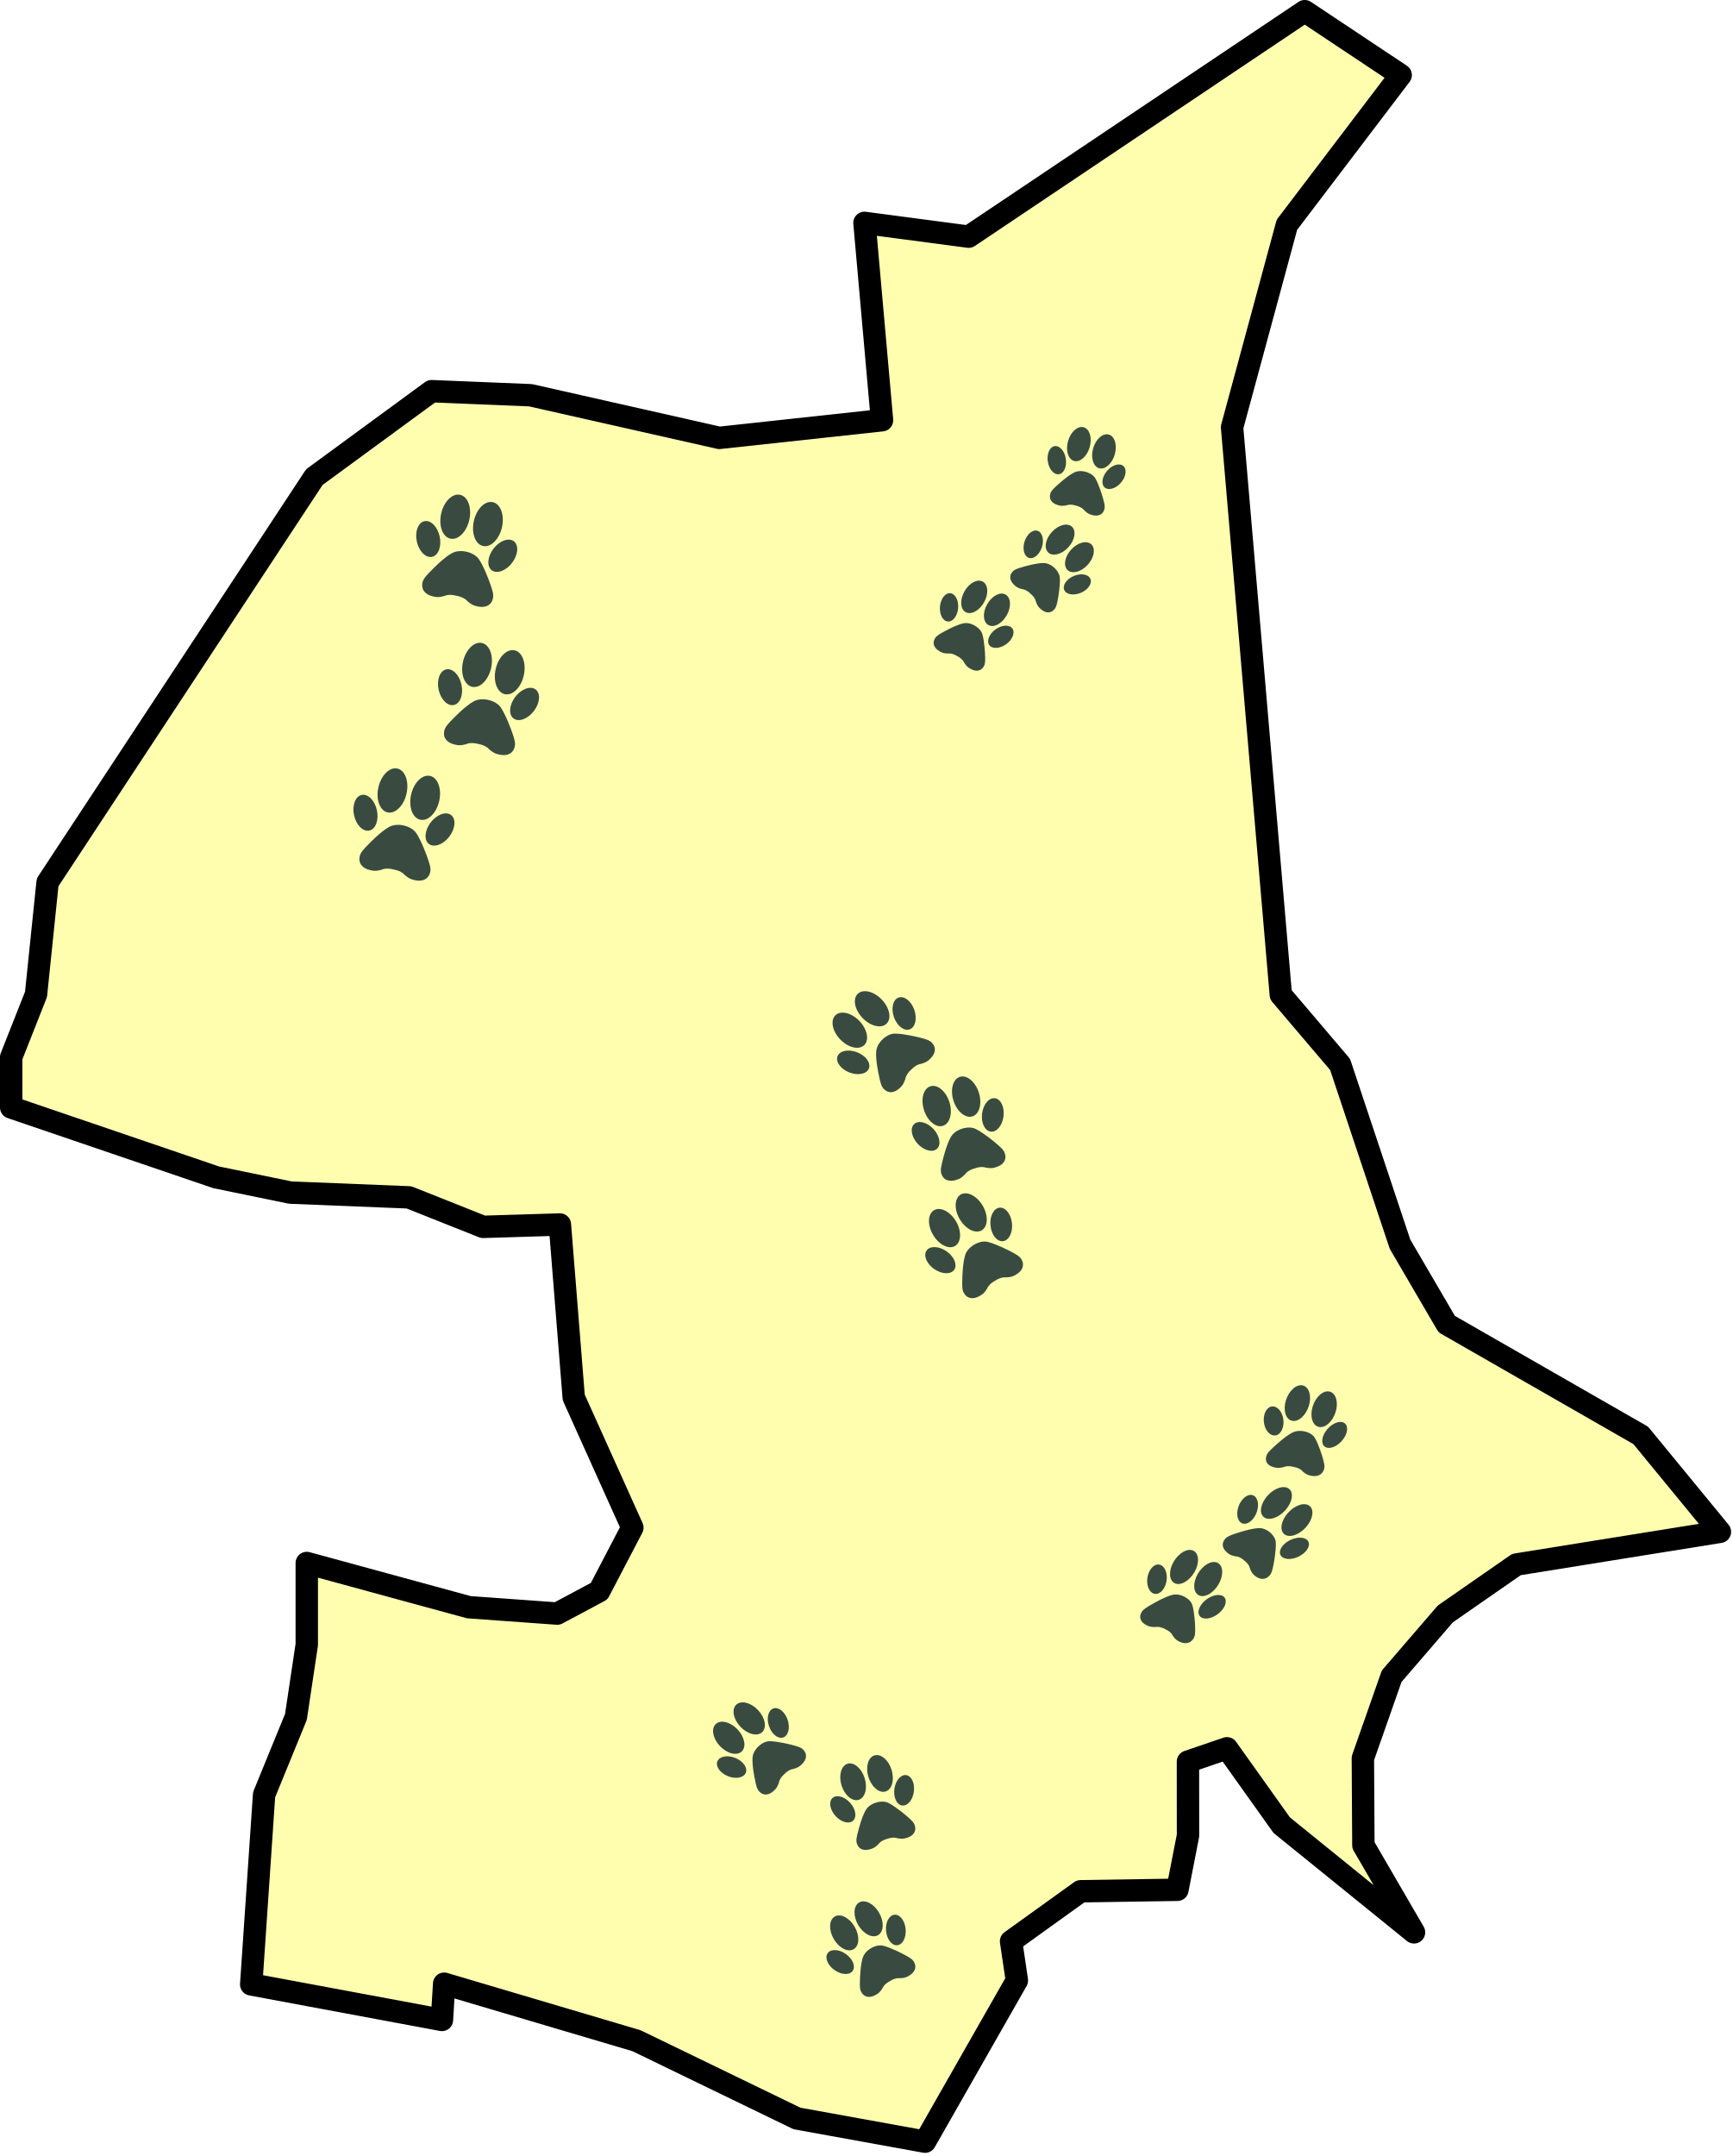
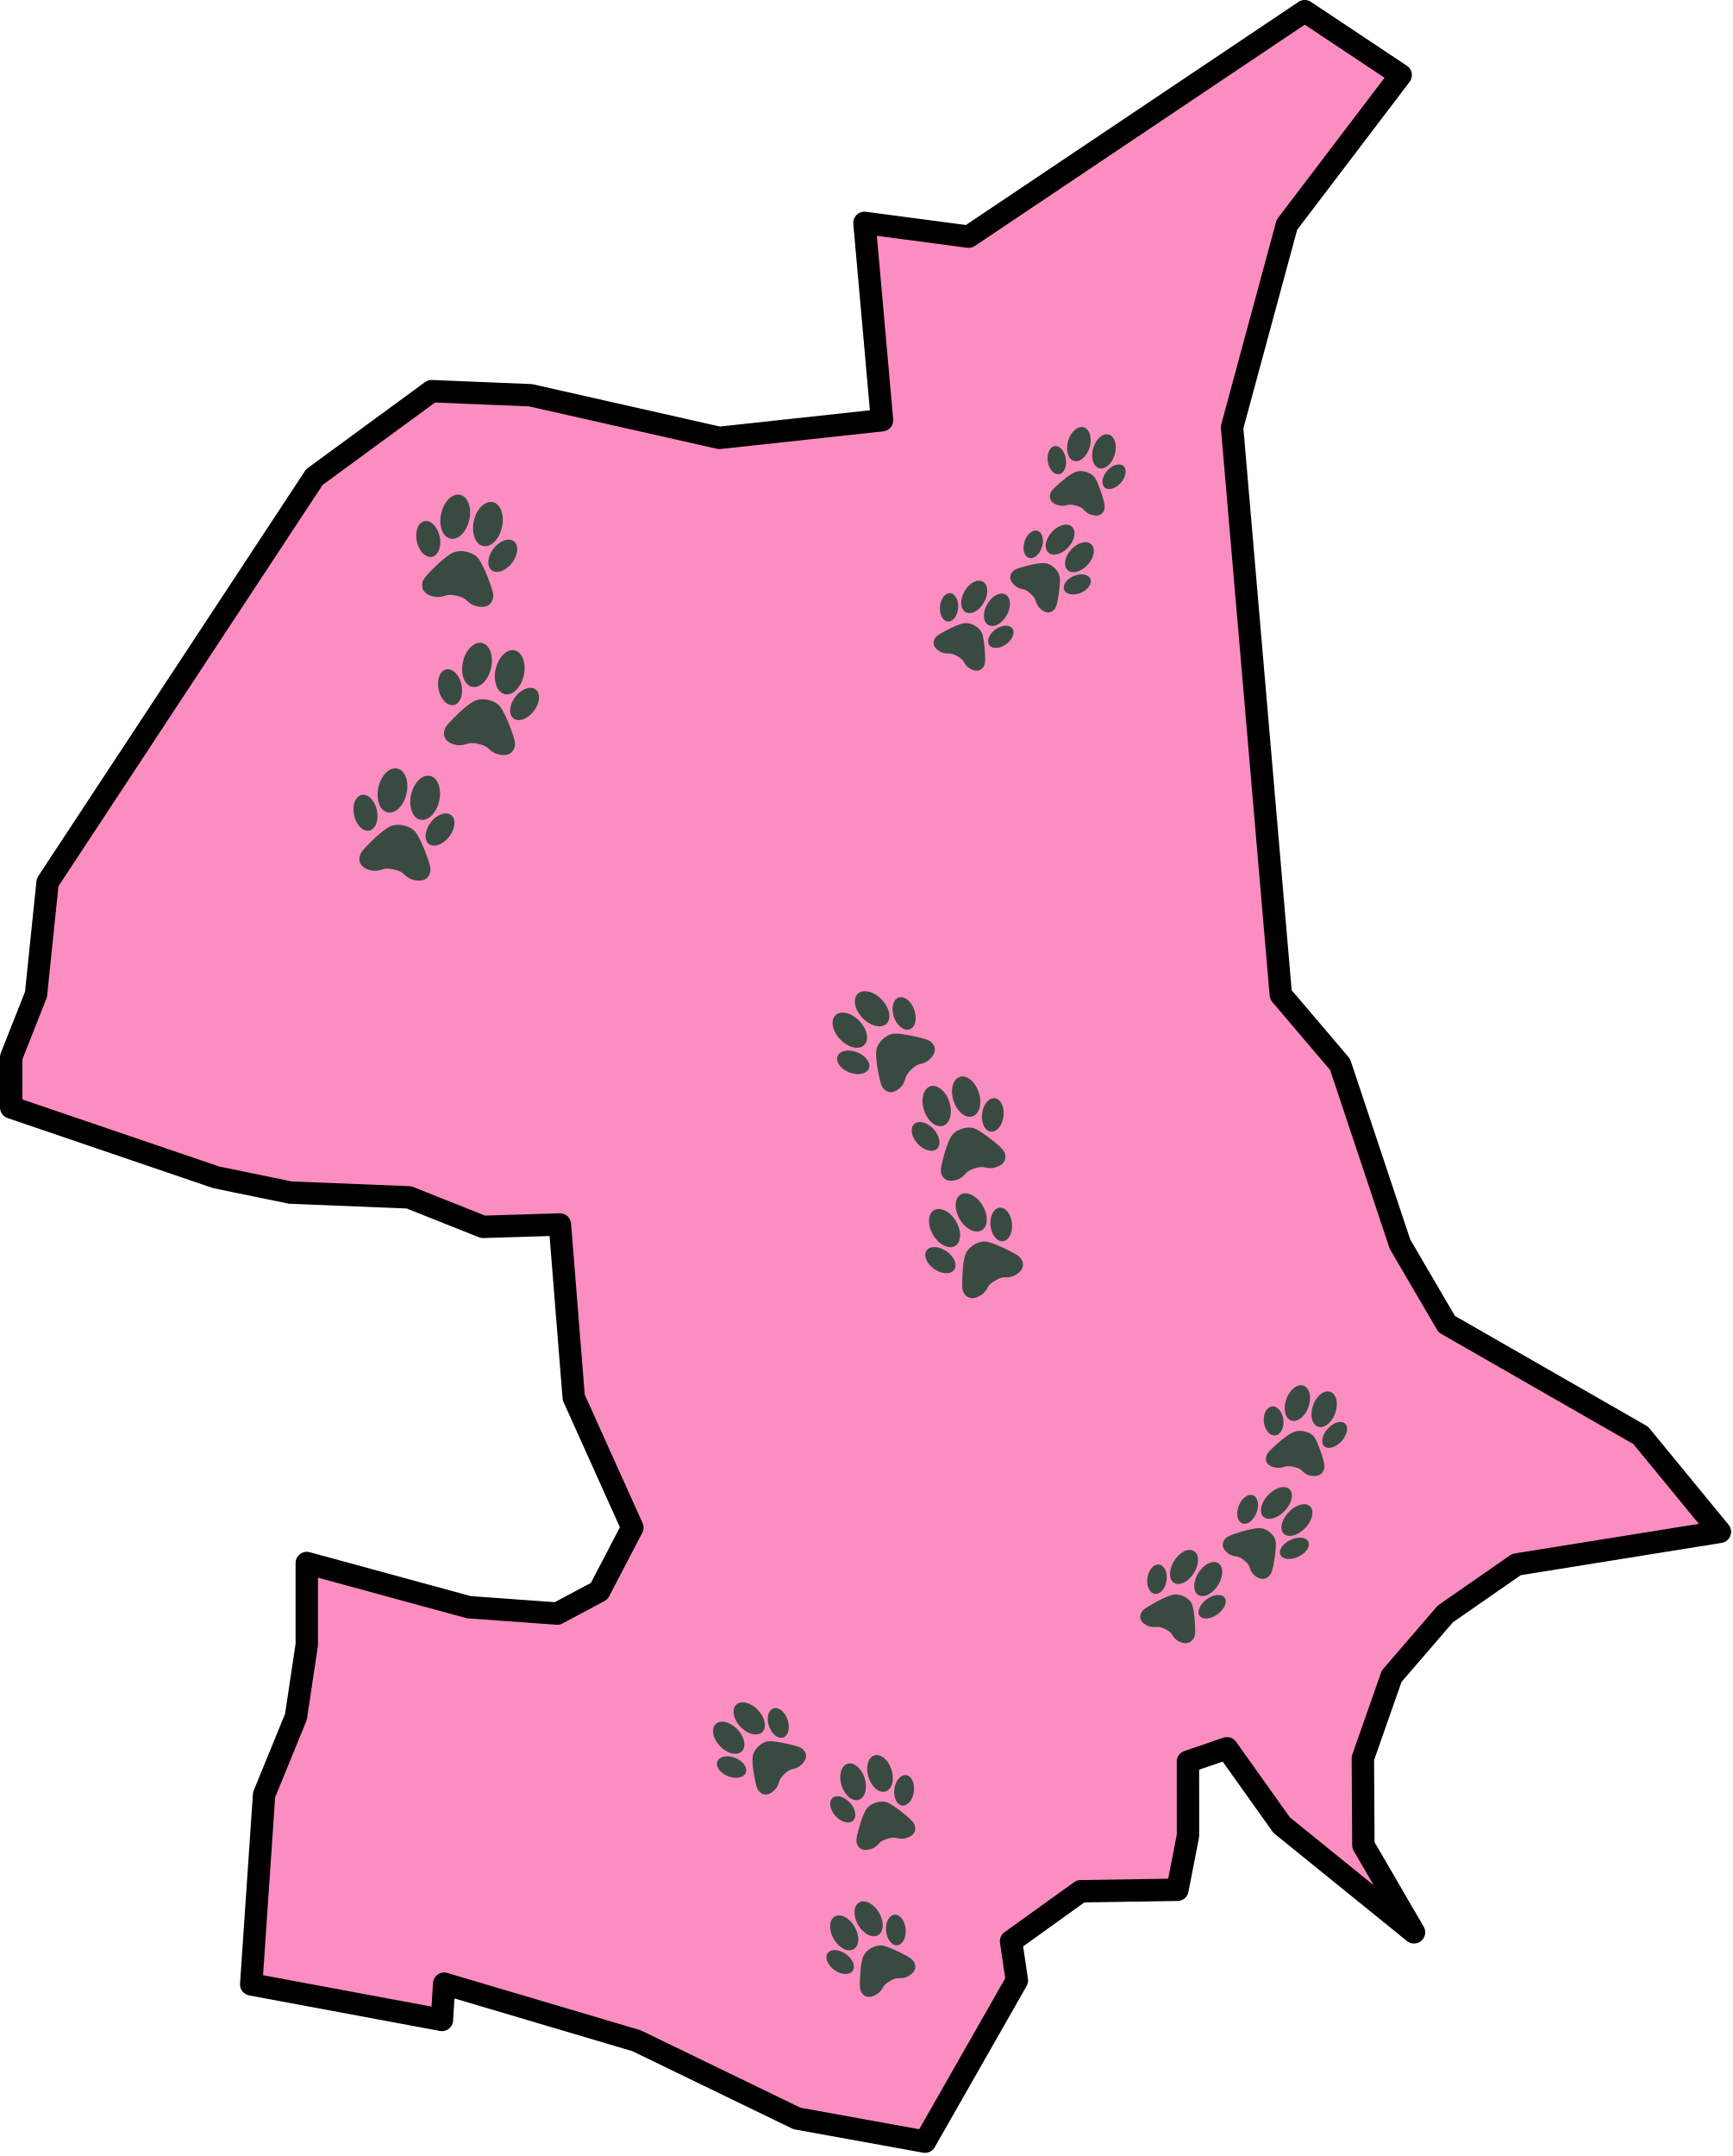
<svg xmlns="http://www.w3.org/2000/svg" width="100%" height="100%" viewBox="0 0 516 642" version="1.1" xml:space="preserve" style="fill-rule:evenodd;clip-rule:evenodd;stroke-linecap:round;stroke-linejoin:round;stroke-miterlimit:1.5;">
  <g transform="matrix(1,0,0,1,-116.805,-34.6122)">
    <g transform="matrix(1,0,0,1,1.26378,1.18906)">
-       <path d="M118.875,363.195L118.875,348.225L126.27,329.516L129.713,296.172L209.174,175.484L244.085,149.907L273.577,151.116L329.791,163.808L378.244,158.556L373.019,99.792L404.045,103.893L504.15,36.756L532.732,55.775L498.841,100.361L482.509,160.654L497.028,329.625L514.688,350.394L532.525,403.9L546.444,427.711L604.222,460.841L627.809,489.558L567.221,499.292L546.027,514.009L530.038,532.565L521.468,556.982L521.62,582.881L536.701,608.82L497.29,576.904L480.987,554.022L469.368,557.994L469.385,580.012L466.233,596.15L437.413,596.591L416.685,611.487L418.412,623.16L391.057,671.154L352.908,664.242L305.108,641.088L247.833,624.123L247.17,634.907L190.362,624.325L194.199,567.854L203.685,544.664L206.911,523.155L206.911,498.842L255.179,512.004L281.504,513.903L294.004,507.232L303.885,488.314L286.422,449.535L282.302,398.049L259.421,398.748L237.362,389.971L202.02,388.544L179.933,384L118.875,363.195Z" style="fill:rgb(255,254,175);stroke:black;stroke-width:6.67px;" />
+       <path d="M118.875,363.195L118.875,348.225L126.27,329.516L129.713,296.172L209.174,175.484L244.085,149.907L273.577,151.116L329.791,163.808L378.244,158.556L373.019,99.792L404.045,103.893L504.15,36.756L532.732,55.775L498.841,100.361L482.509,160.654L497.028,329.625L514.688,350.394L532.525,403.9L546.444,427.711L604.222,460.841L627.809,489.558L567.221,499.292L546.027,514.009L530.038,532.565L521.468,556.982L521.62,582.881L536.701,608.82L497.29,576.904L480.987,554.022L469.368,557.994L469.385,580.012L466.233,596.15L437.413,596.591L416.685,611.487L418.412,623.16L391.057,671.154L352.908,664.242L305.108,641.088L247.833,624.123L247.17,634.907L190.362,624.325L194.199,567.854L203.685,544.664L206.911,523.155L206.911,498.842L255.179,512.004L281.504,513.903L294.004,507.232L303.885,488.314L286.422,449.535L282.302,398.049L259.421,398.748L237.362,389.971L202.02,388.544L179.933,384L118.875,363.195Z" style="fill:#fc8dc1;stroke:black;stroke-width:6.67px;" />
    </g>
    <g id="dog-paw-svgrepo-com.svg" transform="matrix(0.031156,-0.018284,0.018284,0.031156,406.293,405.11)">
      <g transform="matrix(1,0,0,1,-400,-400)">
        <clipPath id="_clip1">
          <rect x="0" y="0" width="800" height="800" />
        </clipPath>
        <g clip-path="url(#_clip1)">
          <g>
            <path d="M639.505,603.501C673.151,656.475 689.007,684.6 689.007,713.938C689.007,771.875 645.976,799.967 588.005,799.967C562.452,799.967 545.957,799.934 504.269,778.247C504.269,778.247 477.258,753.529 414.046,756.068C350.245,753.545 323.217,778.558 323.217,778.558C281.529,800.229 265.624,800 240.103,800C182.133,800 139.069,771.94 139.069,713.97C139.069,684.633 154.975,656.541 188.603,603.534C188.603,603.534 252.176,497.963 307.263,448.297C347.067,412.457 405.102,412.588 405.102,412.588L423.006,412.588L423.006,412.572C423.006,412.572 483.581,412.424 520.895,448.297C574.279,499.765 639.505,603.518 639.505,603.501ZM272.422,341.989C333.029,341.989 382.154,265.427 382.154,170.994C382.154,76.562 333.029,0 272.422,0C211.814,0 162.69,76.562 162.69,170.994C162.69,265.427 211.814,341.989 272.422,341.989ZM167.26,507.594C211.929,486.971 222.118,413.85 189.996,344.266C157.874,274.682 95.628,234.976 50.959,255.583C6.29,276.189 -3.882,349.327 28.223,418.911C60.345,488.495 122.591,528.184 167.26,507.594ZM527.546,341.989C588.153,341.989 637.294,265.427 637.294,170.994C637.294,76.562 588.153,0 527.546,0C466.938,0 417.814,76.562 417.814,170.994C417.814,265.427 466.938,341.989 527.546,341.989ZM749.024,255.566C704.339,234.943 642.11,274.649 609.988,344.249C577.866,413.85 588.055,486.971 632.74,507.594C677.426,528.201 739.655,488.495 771.777,418.911C803.899,349.327 793.71,276.189 749.024,255.566Z" style="fill:rgb(57,75,65);fill-rule:nonzero;" />
          </g>
        </g>
      </g>
    </g>
    <g id="dog-paw-svgrepo-com.svg1" transform="matrix(0.0282316,0.0141,-0.0163517,0.0282655,469.319,509.484)">
      <g transform="matrix(1,0,0,1,-400,-400)">
        <clipPath id="_clip2">
          <rect x="0" y="0" width="800" height="800" />
        </clipPath>
        <g clip-path="url(#_clip2)">
          <g>
            <path d="M639.505,603.501C673.151,656.475 689.007,684.6 689.007,713.938C689.007,771.875 645.976,799.967 588.005,799.967C562.452,799.967 545.957,799.934 504.269,778.247C504.269,778.247 477.258,753.529 414.046,756.068C350.245,753.545 323.217,778.558 323.217,778.558C281.529,800.229 265.624,800 240.103,800C182.133,800 139.069,771.94 139.069,713.97C139.069,684.633 154.975,656.541 188.603,603.534C188.603,603.534 252.176,497.963 307.263,448.297C347.067,412.457 405.102,412.588 405.102,412.588L423.006,412.588L423.006,412.572C423.006,412.572 483.581,412.424 520.895,448.297C574.279,499.765 639.505,603.518 639.505,603.501ZM272.422,341.989C333.029,341.989 382.154,265.427 382.154,170.994C382.154,76.562 333.029,0 272.422,0C211.814,0 162.69,76.562 162.69,170.994C162.69,265.427 211.814,341.989 272.422,341.989ZM167.26,507.594C211.929,486.971 222.118,413.85 189.996,344.266C157.874,274.682 95.628,234.976 50.959,255.583C6.29,276.189 -3.882,349.327 28.223,418.911C60.345,488.495 122.591,528.184 167.26,507.594ZM527.546,341.989C588.153,341.989 637.294,265.427 637.294,170.994C637.294,76.562 588.153,0 527.546,0C466.938,0 417.814,76.562 417.814,170.994C417.814,265.427 466.938,341.989 527.546,341.989ZM749.024,255.566C704.339,234.943 642.11,274.649 609.988,344.249C577.866,413.85 588.055,486.971 632.74,507.594C677.426,528.201 739.655,488.495 771.777,418.911C803.899,349.327 793.71,276.189 749.024,255.566Z" style="fill:rgb(57,75,65);fill-rule:nonzero;" />
          </g>
        </g>
      </g>
    </g>
    <g id="dog-paw-svgrepo-com.svg2" transform="matrix(0.0285042,-0.0164039,0.0164039,0.0285042,375.641,614.606)">
      <g transform="matrix(1,0,0,1,-400,-400)">
        <clipPath id="_clip3">
          <rect x="0" y="0" width="800" height="800" />
        </clipPath>
        <g clip-path="url(#_clip3)">
          <g>
            <path d="M639.505,603.501C673.151,656.475 689.007,684.6 689.007,713.938C689.007,771.875 645.976,799.967 588.005,799.967C562.452,799.967 545.957,799.934 504.269,778.247C504.269,778.247 477.258,753.529 414.046,756.068C350.245,753.545 323.217,778.558 323.217,778.558C281.529,800.229 265.624,800 240.103,800C182.133,800 139.069,771.94 139.069,713.97C139.069,684.633 154.975,656.541 188.603,603.534C188.603,603.534 252.176,497.963 307.263,448.297C347.067,412.457 405.102,412.588 405.102,412.588L423.006,412.588L423.006,412.572C423.006,412.572 483.581,412.424 520.895,448.297C574.279,499.765 639.505,603.518 639.505,603.501ZM272.422,341.989C333.029,341.989 382.154,265.427 382.154,170.994C382.154,76.562 333.029,0 272.422,0C211.814,0 162.69,76.562 162.69,170.994C162.69,265.427 211.814,341.989 272.422,341.989ZM167.26,507.594C211.929,486.971 222.118,413.85 189.996,344.266C157.874,274.682 95.628,234.976 50.959,255.583C6.29,276.189 -3.882,349.327 28.223,418.911C60.345,488.495 122.591,528.184 167.26,507.594ZM527.546,341.989C588.153,341.989 637.294,265.427 637.294,170.994C637.294,76.562 588.153,0 527.546,0C466.938,0 417.814,76.562 417.814,170.994C417.814,265.427 466.938,341.989 527.546,341.989ZM749.024,255.566C704.339,234.943 642.11,274.649 609.988,344.249C577.866,413.85 588.055,486.971 632.74,507.594C677.426,528.201 739.655,488.495 771.777,418.911C803.899,349.327 793.71,276.189 749.024,255.566Z" style="fill:rgb(57,75,65);fill-rule:nonzero;" />
          </g>
        </g>
      </g>
    </g>
    <g id="dog-paw-svgrepo-com.svg3" transform="matrix(0.0265139,0.0150579,-0.0150579,0.0265139,406.91,220.34)">
      <g transform="matrix(1,0,0,1,-400,-400)">
        <clipPath id="_clip4">
          <rect x="0" y="0" width="800" height="800" />
        </clipPath>
        <g clip-path="url(#_clip4)">
          <g>
            <path d="M639.505,603.501C673.151,656.475 689.007,684.6 689.007,713.938C689.007,771.875 645.976,799.967 588.005,799.967C562.452,799.967 545.957,799.934 504.269,778.247C504.269,778.247 477.258,753.529 414.046,756.068C350.245,753.545 323.217,778.558 323.217,778.558C281.529,800.229 265.624,800 240.103,800C182.133,800 139.069,771.94 139.069,713.97C139.069,684.633 154.975,656.541 188.603,603.534C188.603,603.534 252.176,497.963 307.263,448.297C347.067,412.457 405.102,412.588 405.102,412.588L423.006,412.588L423.006,412.572C423.006,412.572 483.581,412.424 520.895,448.297C574.279,499.765 639.505,603.518 639.505,603.501ZM272.422,341.989C333.029,341.989 382.154,265.427 382.154,170.994C382.154,76.562 333.029,0 272.422,0C211.814,0 162.69,76.562 162.69,170.994C162.69,265.427 211.814,341.989 272.422,341.989ZM167.26,507.594C211.929,486.971 222.118,413.85 189.996,344.266C157.874,274.682 95.628,234.976 50.959,255.583C6.29,276.189 -3.882,349.327 28.223,418.911C60.345,488.495 122.591,528.184 167.26,507.594ZM527.546,341.989C588.153,341.989 637.294,265.427 637.294,170.994C637.294,76.562 588.153,0 527.546,0C466.938,0 417.814,76.562 417.814,170.994C417.814,265.427 466.938,341.989 527.546,341.989ZM749.024,255.566C704.339,234.943 642.11,274.649 609.988,344.249C577.866,413.85 588.055,486.971 632.74,507.594C677.426,528.201 739.655,488.495 771.777,418.911C803.899,349.327 793.71,276.189 749.024,255.566Z" style="fill:rgb(57,75,65);fill-rule:nonzero;" />
          </g>
        </g>
      </g>
    </g>
    <g id="dog-paw-svgrepo-com.svg4" transform="matrix(0.0381564,0.00858033,-0.00858033,0.0381564,261.793,242.436)">
      <g transform="matrix(1,0,0,1,-400,-400)">
        <clipPath id="_clip5">
          <rect x="0" y="0" width="800" height="800" />
        </clipPath>
        <g clip-path="url(#_clip5)">
          <g>
            <path d="M639.505,603.501C673.151,656.475 689.007,684.6 689.007,713.938C689.007,771.875 645.976,799.967 588.005,799.967C562.452,799.967 545.957,799.934 504.269,778.247C504.269,778.247 477.258,753.529 414.046,756.068C350.245,753.545 323.217,778.558 323.217,778.558C281.529,800.229 265.624,800 240.103,800C182.133,800 139.069,771.94 139.069,713.97C139.069,684.633 154.975,656.541 188.603,603.534C188.603,603.534 252.176,497.963 307.263,448.297C347.067,412.457 405.102,412.588 405.102,412.588L423.006,412.588L423.006,412.572C423.006,412.572 483.581,412.424 520.895,448.297C574.279,499.765 639.505,603.518 639.505,603.501ZM272.422,341.989C333.029,341.989 382.154,265.427 382.154,170.994C382.154,76.562 333.029,0 272.422,0C211.814,0 162.69,76.562 162.69,170.994C162.69,265.427 211.814,341.989 272.422,341.989ZM167.26,507.594C211.929,486.971 222.118,413.85 189.996,344.266C157.874,274.682 95.628,234.976 50.959,255.583C6.29,276.189 -3.882,349.327 28.223,418.911C60.345,488.495 122.591,528.184 167.26,507.594ZM527.546,341.989C588.153,341.989 637.294,265.427 637.294,170.994C637.294,76.562 588.153,0 527.546,0C466.938,0 417.814,76.562 417.814,170.994C417.814,265.427 466.938,341.989 527.546,341.989ZM749.024,255.566C704.339,234.943 642.11,274.649 609.988,344.249C577.866,413.85 588.055,486.971 632.74,507.594C677.426,528.201 739.655,488.495 771.777,418.911C803.899,349.327 793.71,276.189 749.024,255.566Z" style="fill:rgb(57,75,65);fill-rule:nonzero;" />
          </g>
        </g>
      </g>
    </g>
    <g id="dog-paw-svgrepo-com.svg5" transform="matrix(0.0381564,0.00858033,-0.00858033,0.0381564,255.299,198.312)">
      <g transform="matrix(1,0,0,1,-400,-400)">
        <clipPath id="_clip6">
          <rect x="0" y="0" width="800" height="800" />
        </clipPath>
        <g clip-path="url(#_clip6)">
          <g>
            <path d="M639.505,603.501C673.151,656.475 689.007,684.6 689.007,713.938C689.007,771.875 645.976,799.967 588.005,799.967C562.452,799.967 545.957,799.934 504.269,778.247C504.269,778.247 477.258,753.529 414.046,756.068C350.245,753.545 323.217,778.558 323.217,778.558C281.529,800.229 265.624,800 240.103,800C182.133,800 139.069,771.94 139.069,713.97C139.069,684.633 154.975,656.541 188.603,603.534C188.603,603.534 252.176,497.963 307.263,448.297C347.067,412.457 405.102,412.588 405.102,412.588L423.006,412.588L423.006,412.572C423.006,412.572 483.581,412.424 520.895,448.297C574.279,499.765 639.505,603.518 639.505,603.501ZM272.422,341.989C333.029,341.989 382.154,265.427 382.154,170.994C382.154,76.562 333.029,0 272.422,0C211.814,0 162.69,76.562 162.69,170.994C162.69,265.427 211.814,341.989 272.422,341.989ZM167.26,507.594C211.929,486.971 222.118,413.85 189.996,344.266C157.874,274.682 95.628,234.976 50.959,255.583C6.29,276.189 -3.882,349.327 28.223,418.911C60.345,488.495 122.591,528.184 167.26,507.594ZM527.546,341.989C588.153,341.989 637.294,265.427 637.294,170.994C637.294,76.562 588.153,0 527.546,0C466.938,0 417.814,76.562 417.814,170.994C417.814,265.427 466.938,341.989 527.546,341.989ZM749.024,255.566C704.339,234.943 642.11,274.649 609.988,344.249C577.866,413.85 588.055,486.971 632.74,507.594C677.426,528.201 739.655,488.495 771.777,418.911C803.899,349.327 793.71,276.189 749.024,255.566Z" style="fill:rgb(57,75,65);fill-rule:nonzero;" />
          </g>
        </g>
      </g>
    </g>
    <g id="dog-paw-svgrepo-com.svg6" transform="matrix(0.0381564,0.00858033,-0.00858033,0.0381564,236.604,279.825)">
      <g transform="matrix(1,0,0,1,-400,-400)">
        <clipPath id="_clip7">
          <rect x="0" y="0" width="800" height="800" />
        </clipPath>
        <g clip-path="url(#_clip7)">
          <g>
            <path d="M639.505,603.501C673.151,656.475 689.007,684.6 689.007,713.938C689.007,771.875 645.976,799.967 588.005,799.967C562.452,799.967 545.957,799.934 504.269,778.247C504.269,778.247 477.258,753.529 414.046,756.068C350.245,753.545 323.217,778.558 323.217,778.558C281.529,800.229 265.624,800 240.103,800C182.133,800 139.069,771.94 139.069,713.97C139.069,684.633 154.975,656.541 188.603,603.534C188.603,603.534 252.176,497.963 307.263,448.297C347.067,412.457 405.102,412.588 405.102,412.588L423.006,412.588L423.006,412.572C423.006,412.572 483.581,412.424 520.895,448.297C574.279,499.765 639.505,603.518 639.505,603.501ZM272.422,341.989C333.029,341.989 382.154,265.427 382.154,170.994C382.154,76.562 333.029,0 272.422,0C211.814,0 162.69,76.562 162.69,170.994C162.69,265.427 211.814,341.989 272.422,341.989ZM167.26,507.594C211.929,486.971 222.118,413.85 189.996,344.266C157.874,274.682 95.628,234.976 50.959,255.583C6.29,276.189 -3.882,349.327 28.223,418.911C60.345,488.495 122.591,528.184 167.26,507.594ZM527.546,341.989C588.153,341.989 637.294,265.427 637.294,170.994C637.294,76.562 588.153,0 527.546,0C466.938,0 417.814,76.562 417.814,170.994C417.814,265.427 466.938,341.989 527.546,341.989ZM749.024,255.566C704.339,234.943 642.11,274.649 609.988,344.249C577.866,413.85 588.055,486.971 632.74,507.594C677.426,528.201 739.655,488.495 771.777,418.911C803.899,349.327 793.71,276.189 749.024,255.566Z" style="fill:rgb(57,75,65);fill-rule:nonzero;" />
          </g>
        </g>
      </g>
    </g>
    <g id="dog-paw-svgrepo-com.svg7" transform="matrix(0.0344083,-0.0110031,0.0110031,0.0344083,402.702,370.441)">
      <g transform="matrix(1,0,0,1,-400,-400)">
        <clipPath id="_clip8">
          <rect x="0" y="0" width="800" height="800" />
        </clipPath>
        <g clip-path="url(#_clip8)">
          <g>
            <path d="M639.505,603.501C673.151,656.475 689.007,684.6 689.007,713.938C689.007,771.875 645.976,799.967 588.005,799.967C562.452,799.967 545.957,799.934 504.269,778.247C504.269,778.247 477.258,753.529 414.046,756.068C350.245,753.545 323.217,778.558 323.217,778.558C281.529,800.229 265.624,800 240.103,800C182.133,800 139.069,771.94 139.069,713.97C139.069,684.633 154.975,656.541 188.603,603.534C188.603,603.534 252.176,497.963 307.263,448.297C347.067,412.457 405.102,412.588 405.102,412.588L423.006,412.588L423.006,412.572C423.006,412.572 483.581,412.424 520.895,448.297C574.279,499.765 639.505,603.518 639.505,603.501ZM272.422,341.989C333.029,341.989 382.154,265.427 382.154,170.994C382.154,76.562 333.029,0 272.422,0C211.814,0 162.69,76.562 162.69,170.994C162.69,265.427 211.814,341.989 272.422,341.989ZM167.26,507.594C211.929,486.971 222.118,413.85 189.996,344.266C157.874,274.682 95.628,234.976 50.959,255.583C6.29,276.189 -3.882,349.327 28.223,418.911C60.345,488.495 122.591,528.184 167.26,507.594ZM527.546,341.989C588.153,341.989 637.294,265.427 637.294,170.994C637.294,76.562 588.153,0 527.546,0C466.938,0 417.814,76.562 417.814,170.994C417.814,265.427 466.938,341.989 527.546,341.989ZM749.024,255.566C704.339,234.943 642.11,274.649 609.988,344.249C577.866,413.85 588.055,486.971 632.74,507.594C677.426,528.201 739.655,488.495 771.777,418.911C803.899,349.327 793.71,276.189 749.024,255.566Z" style="fill:rgb(57,75,65);fill-rule:nonzero;" />
          </g>
        </g>
      </g>
    </g>
    <g id="dog-paw-svgrepo-com.svg8" transform="matrix(0.0239563,0.0199578,-0.0221472,0.0244834,494.968,490.307)">
      <g transform="matrix(1,0,0,1,-400,-400)">
        <clipPath id="_clip9">
          <rect x="0" y="0" width="800" height="800" />
        </clipPath>
        <g clip-path="url(#_clip9)">
          <g>
            <path d="M639.505,603.501C673.151,656.475 689.007,684.6 689.007,713.938C689.007,771.875 645.976,799.967 588.005,799.967C562.452,799.967 545.957,799.934 504.269,778.247C504.269,778.247 477.258,753.529 414.046,756.068C350.245,753.545 323.217,778.558 323.217,778.558C281.529,800.229 265.624,800 240.103,800C182.133,800 139.069,771.94 139.069,713.97C139.069,684.633 154.975,656.541 188.603,603.534C188.603,603.534 252.176,497.963 307.263,448.297C347.067,412.457 405.102,412.588 405.102,412.588L423.006,412.588L423.006,412.572C423.006,412.572 483.581,412.424 520.895,448.297C574.279,499.765 639.505,603.518 639.505,603.501ZM272.422,341.989C333.029,341.989 382.154,265.427 382.154,170.994C382.154,76.562 333.029,0 272.422,0C211.814,0 162.69,76.562 162.69,170.994C162.69,265.427 211.814,341.989 272.422,341.989ZM167.26,507.594C211.929,486.971 222.118,413.85 189.996,344.266C157.874,274.682 95.628,234.976 50.959,255.583C6.29,276.189 -3.882,349.327 28.223,418.911C60.345,488.495 122.591,528.184 167.26,507.594ZM527.546,341.989C588.153,341.989 637.294,265.427 637.294,170.994C637.294,76.562 588.153,0 527.546,0C466.938,0 417.814,76.562 417.814,170.994C417.814,265.427 466.938,341.989 527.546,341.989ZM749.024,255.566C704.339,234.943 642.11,274.649 609.988,344.249C577.866,413.85 588.055,486.971 632.74,507.594C677.426,528.201 739.655,488.495 771.777,418.911C803.899,349.327 793.71,276.189 749.024,255.566Z" style="fill:rgb(57,75,65);fill-rule:nonzero;" />
          </g>
        </g>
      </g>
    </g>
    <g id="dog-paw-svgrepo-com.svg9" transform="matrix(0.0314086,-0.0097506,0.0097506,0.0314086,377.14,571.132)">
      <g transform="matrix(1,0,0,1,-400,-400)">
        <clipPath id="_clip10">
          <rect x="0" y="0" width="800" height="800" />
        </clipPath>
        <g clip-path="url(#_clip10)">
          <g>
            <path d="M639.505,603.501C673.151,656.475 689.007,684.6 689.007,713.938C689.007,771.875 645.976,799.967 588.005,799.967C562.452,799.967 545.957,799.934 504.269,778.247C504.269,778.247 477.258,753.529 414.046,756.068C350.245,753.545 323.217,778.558 323.217,778.558C281.529,800.229 265.624,800 240.103,800C182.133,800 139.069,771.94 139.069,713.97C139.069,684.633 154.975,656.541 188.603,603.534C188.603,603.534 252.176,497.963 307.263,448.297C347.067,412.457 405.102,412.588 405.102,412.588L423.006,412.588L423.006,412.572C423.006,412.572 483.581,412.424 520.895,448.297C574.279,499.765 639.505,603.518 639.505,603.501ZM272.422,341.989C333.029,341.989 382.154,265.427 382.154,170.994C382.154,76.562 333.029,0 272.422,0C211.814,0 162.69,76.562 162.69,170.994C162.69,265.427 211.814,341.989 272.422,341.989ZM167.26,507.594C211.929,486.971 222.118,413.85 189.996,344.266C157.874,274.682 95.628,234.976 50.959,255.583C6.29,276.189 -3.882,349.327 28.223,418.911C60.345,488.495 122.591,528.184 167.26,507.594ZM527.546,341.989C588.153,341.989 637.294,265.427 637.294,170.994C637.294,76.562 588.153,0 527.546,0C466.938,0 417.814,76.562 417.814,170.994C417.814,265.427 466.938,341.989 527.546,341.989ZM749.024,255.566C704.339,234.943 642.11,274.649 609.988,344.249C577.866,413.85 588.055,486.971 632.74,507.594C677.426,528.201 739.655,488.495 771.777,418.911C803.899,349.327 793.71,276.189 749.024,255.566Z" style="fill:rgb(57,75,65);fill-rule:nonzero;" />
          </g>
        </g>
      </g>
    </g>
    <g id="dog-paw-svgrepo-com.svg10" transform="matrix(0.0225643,0.020508,-0.020508,0.0225643,430.737,203.083)">
      <g transform="matrix(1,0,0,1,-400,-400)">
        <clipPath id="_clip11">
          <rect x="0" y="0" width="800" height="800" />
        </clipPath>
        <g clip-path="url(#_clip11)">
          <g>
            <path d="M639.505,603.501C673.151,656.475 689.007,684.6 689.007,713.938C689.007,771.875 645.976,799.967 588.005,799.967C562.452,799.967 545.957,799.934 504.269,778.247C504.269,778.247 477.258,753.529 414.046,756.068C350.245,753.545 323.217,778.558 323.217,778.558C281.529,800.229 265.624,800 240.103,800C182.133,800 139.069,771.94 139.069,713.97C139.069,684.633 154.975,656.541 188.603,603.534C188.603,603.534 252.176,497.963 307.263,448.297C347.067,412.457 405.102,412.588 405.102,412.588L423.006,412.588L423.006,412.572C423.006,412.572 483.581,412.424 520.895,448.297C574.279,499.765 639.505,603.518 639.505,603.501ZM272.422,341.989C333.029,341.989 382.154,265.427 382.154,170.994C382.154,76.562 333.029,0 272.422,0C211.814,0 162.69,76.562 162.69,170.994C162.69,265.427 211.814,341.989 272.422,341.989ZM167.26,507.594C211.929,486.971 222.118,413.85 189.996,344.266C157.874,274.682 95.628,234.976 50.959,255.583C6.29,276.189 -3.882,349.327 28.223,418.911C60.345,488.495 122.591,528.184 167.26,507.594ZM527.546,341.989C588.153,341.989 637.294,265.427 637.294,170.994C637.294,76.562 588.153,0 527.546,0C466.938,0 417.814,76.562 417.814,170.994C417.814,265.427 466.938,341.989 527.546,341.989ZM749.024,255.566C704.339,234.943 642.11,274.649 609.988,344.249C577.866,413.85 588.055,486.971 632.74,507.594C677.426,528.201 739.655,488.495 771.777,418.911C803.899,349.327 793.71,276.189 749.024,255.566Z" style="fill:rgb(57,75,65);fill-rule:nonzero;" />
          </g>
        </g>
      </g>
    </g>
    <g id="dog-paw-svgrepo-com.svg11" transform="matrix(0.026055,-0.0250227,0.0250227,0.026055,378.975,344.154)">
      <g transform="matrix(1,0,0,1,-400,-400)">
        <clipPath id="_clip12">
          <rect x="0" y="0" width="800" height="800" />
        </clipPath>
        <g clip-path="url(#_clip12)">
          <g>
            <path d="M639.505,603.501C673.151,656.475 689.007,684.6 689.007,713.938C689.007,771.875 645.976,799.967 588.005,799.967C562.452,799.967 545.957,799.934 504.269,778.247C504.269,778.247 477.258,753.529 414.046,756.068C350.245,753.545 323.217,778.558 323.217,778.558C281.529,800.229 265.624,800 240.103,800C182.133,800 139.069,771.94 139.069,713.97C139.069,684.633 154.975,656.541 188.603,603.534C188.603,603.534 252.176,497.963 307.263,448.297C347.067,412.457 405.102,412.588 405.102,412.588L423.006,412.588L423.006,412.572C423.006,412.572 483.581,412.424 520.895,448.297C574.279,499.765 639.505,603.518 639.505,603.501ZM272.422,341.989C333.029,341.989 382.154,265.427 382.154,170.994C382.154,76.562 333.029,0 272.422,0C211.814,0 162.69,76.562 162.69,170.994C162.69,265.427 211.814,341.989 272.422,341.989ZM167.26,507.594C211.929,486.971 222.118,413.85 189.996,344.266C157.874,274.682 95.628,234.976 50.959,255.583C6.29,276.189 -3.882,349.327 28.223,418.911C60.345,488.495 122.591,528.184 167.26,507.594ZM527.546,341.989C588.153,341.989 637.294,265.427 637.294,170.994C637.294,76.562 588.153,0 527.546,0C466.938,0 417.814,76.562 417.814,170.994C417.814,265.427 466.938,341.989 527.546,341.989ZM749.024,255.566C704.339,234.943 642.11,274.649 609.988,344.249C577.866,413.85 588.055,486.971 632.74,507.594C677.426,528.201 739.655,488.495 771.777,418.911C803.899,349.327 793.71,276.189 749.024,255.566Z" style="fill:rgb(57,75,65);fill-rule:nonzero;" />
          </g>
        </g>
      </g>
    </g>
    <g id="dog-paw-svgrepo-com.svg12" transform="matrix(0.0312583,0.00714663,-0.00934455,0.0307681,505.072,460.378)">
      <g transform="matrix(1,0,0,1,-400,-400)">
        <clipPath id="_clip13">
          <rect x="0" y="0" width="800" height="800" />
        </clipPath>
        <g clip-path="url(#_clip13)">
          <g>
            <path d="M639.505,603.501C673.151,656.475 689.007,684.6 689.007,713.938C689.007,771.875 645.976,799.967 588.005,799.967C562.452,799.967 545.957,799.934 504.269,778.247C504.269,778.247 477.258,753.529 414.046,756.068C350.245,753.545 323.217,778.558 323.217,778.558C281.529,800.229 265.624,800 240.103,800C182.133,800 139.069,771.94 139.069,713.97C139.069,684.633 154.975,656.541 188.603,603.534C188.603,603.534 252.176,497.963 307.263,448.297C347.067,412.457 405.102,412.588 405.102,412.588L423.006,412.588L423.006,412.572C423.006,412.572 483.581,412.424 520.895,448.297C574.279,499.765 639.505,603.518 639.505,603.501ZM272.422,341.989C333.029,341.989 382.154,265.427 382.154,170.994C382.154,76.562 333.029,0 272.422,0C211.814,0 162.69,76.562 162.69,170.994C162.69,265.427 211.814,341.989 272.422,341.989ZM167.26,507.594C211.929,486.971 222.118,413.85 189.996,344.266C157.874,274.682 95.628,234.976 50.959,255.583C6.29,276.189 -3.882,349.327 28.223,418.911C60.345,488.495 122.591,528.184 167.26,507.594ZM527.546,341.989C588.153,341.989 637.294,265.427 637.294,170.994C637.294,76.562 588.153,0 527.546,0C466.938,0 417.814,76.562 417.814,170.994C417.814,265.427 466.938,341.989 527.546,341.989ZM749.024,255.566C704.339,234.943 642.11,274.649 609.988,344.249C577.866,413.85 588.055,486.971 632.74,507.594C677.426,528.201 739.655,488.495 771.777,418.911C803.899,349.327 793.71,276.189 749.024,255.566Z" style="fill:rgb(57,75,65);fill-rule:nonzero;" />
          </g>
        </g>
      </g>
    </g>
    <g id="dog-paw-svgrepo-com.svg13" transform="matrix(0.0239126,-0.0225779,0.0225779,0.0239126,342.08,554.668)">
      <g transform="matrix(1,0,0,1,-400,-400)">
        <clipPath id="_clip14">
          <rect x="0" y="0" width="800" height="800" />
        </clipPath>
        <g clip-path="url(#_clip14)">
          <g>
            <path d="M639.505,603.501C673.151,656.475 689.007,684.6 689.007,713.938C689.007,771.875 645.976,799.967 588.005,799.967C562.452,799.967 545.957,799.934 504.269,778.247C504.269,778.247 477.258,753.529 414.046,756.068C350.245,753.545 323.217,778.558 323.217,778.558C281.529,800.229 265.624,800 240.103,800C182.133,800 139.069,771.94 139.069,713.97C139.069,684.633 154.975,656.541 188.603,603.534C188.603,603.534 252.176,497.963 307.263,448.297C347.067,412.457 405.102,412.588 405.102,412.588L423.006,412.588L423.006,412.572C423.006,412.572 483.581,412.424 520.895,448.297C574.279,499.765 639.505,603.518 639.505,603.501ZM272.422,341.989C333.029,341.989 382.154,265.427 382.154,170.994C382.154,76.562 333.029,0 272.422,0C211.814,0 162.69,76.562 162.69,170.994C162.69,265.427 211.814,341.989 272.422,341.989ZM167.26,507.594C211.929,486.971 222.118,413.85 189.996,344.266C157.874,274.682 95.628,234.976 50.959,255.583C6.29,276.189 -3.882,349.327 28.223,418.911C60.345,488.495 122.591,528.184 167.26,507.594ZM527.546,341.989C588.153,341.989 637.294,265.427 637.294,170.994C637.294,76.562 588.153,0 527.546,0C466.938,0 417.814,76.562 417.814,170.994C417.814,265.427 466.938,341.989 527.546,341.989ZM749.024,255.566C704.339,234.943 642.11,274.649 609.988,344.249C577.866,413.85 588.055,486.971 632.74,507.594C677.426,528.201 739.655,488.495 771.777,418.911C803.899,349.327 793.71,276.189 749.024,255.566Z" style="fill:rgb(57,75,65);fill-rule:nonzero;" />
          </g>
        </g>
      </g>
    </g>
    <g id="dog-paw-svgrepo-com.svg14" transform="matrix(0.0292869,0.00848526,-0.00848526,0.0292869,439.938,174.646)">
      <g transform="matrix(1,0,0,1,-400,-400)">
        <clipPath id="_clip15">
          <rect x="0" y="0" width="800" height="800" />
        </clipPath>
        <g clip-path="url(#_clip15)">
          <g>
            <path d="M639.505,603.501C673.151,656.475 689.007,684.6 689.007,713.938C689.007,771.875 645.976,799.967 588.005,799.967C562.452,799.967 545.957,799.934 504.269,778.247C504.269,778.247 477.258,753.529 414.046,756.068C350.245,753.545 323.217,778.558 323.217,778.558C281.529,800.229 265.624,800 240.103,800C182.133,800 139.069,771.94 139.069,713.97C139.069,684.633 154.975,656.541 188.603,603.534C188.603,603.534 252.176,497.963 307.263,448.297C347.067,412.457 405.102,412.588 405.102,412.588L423.006,412.588L423.006,412.572C423.006,412.572 483.581,412.424 520.895,448.297C574.279,499.765 639.505,603.518 639.505,603.501ZM272.422,341.989C333.029,341.989 382.154,265.427 382.154,170.994C382.154,76.562 333.029,0 272.422,0C211.814,0 162.69,76.562 162.69,170.994C162.69,265.427 211.814,341.989 272.422,341.989ZM167.26,507.594C211.929,486.971 222.118,413.85 189.996,344.266C157.874,274.682 95.628,234.976 50.959,255.583C6.29,276.189 -3.882,349.327 28.223,418.911C60.345,488.495 122.591,528.184 167.26,507.594ZM527.546,341.989C588.153,341.989 637.294,265.427 637.294,170.994C637.294,76.562 588.153,0 527.546,0C466.938,0 417.814,76.562 417.814,170.994C417.814,265.427 466.938,341.989 527.546,341.989ZM749.024,255.566C704.339,234.943 642.11,274.649 609.988,344.249C577.866,413.85 588.055,486.971 632.74,507.594C677.426,528.201 739.655,488.495 771.777,418.911C803.899,349.327 793.71,276.189 749.024,255.566Z" style="fill:rgb(57,75,65);fill-rule:nonzero;" />
          </g>
        </g>
      </g>
    </g>
  </g>
</svg>
